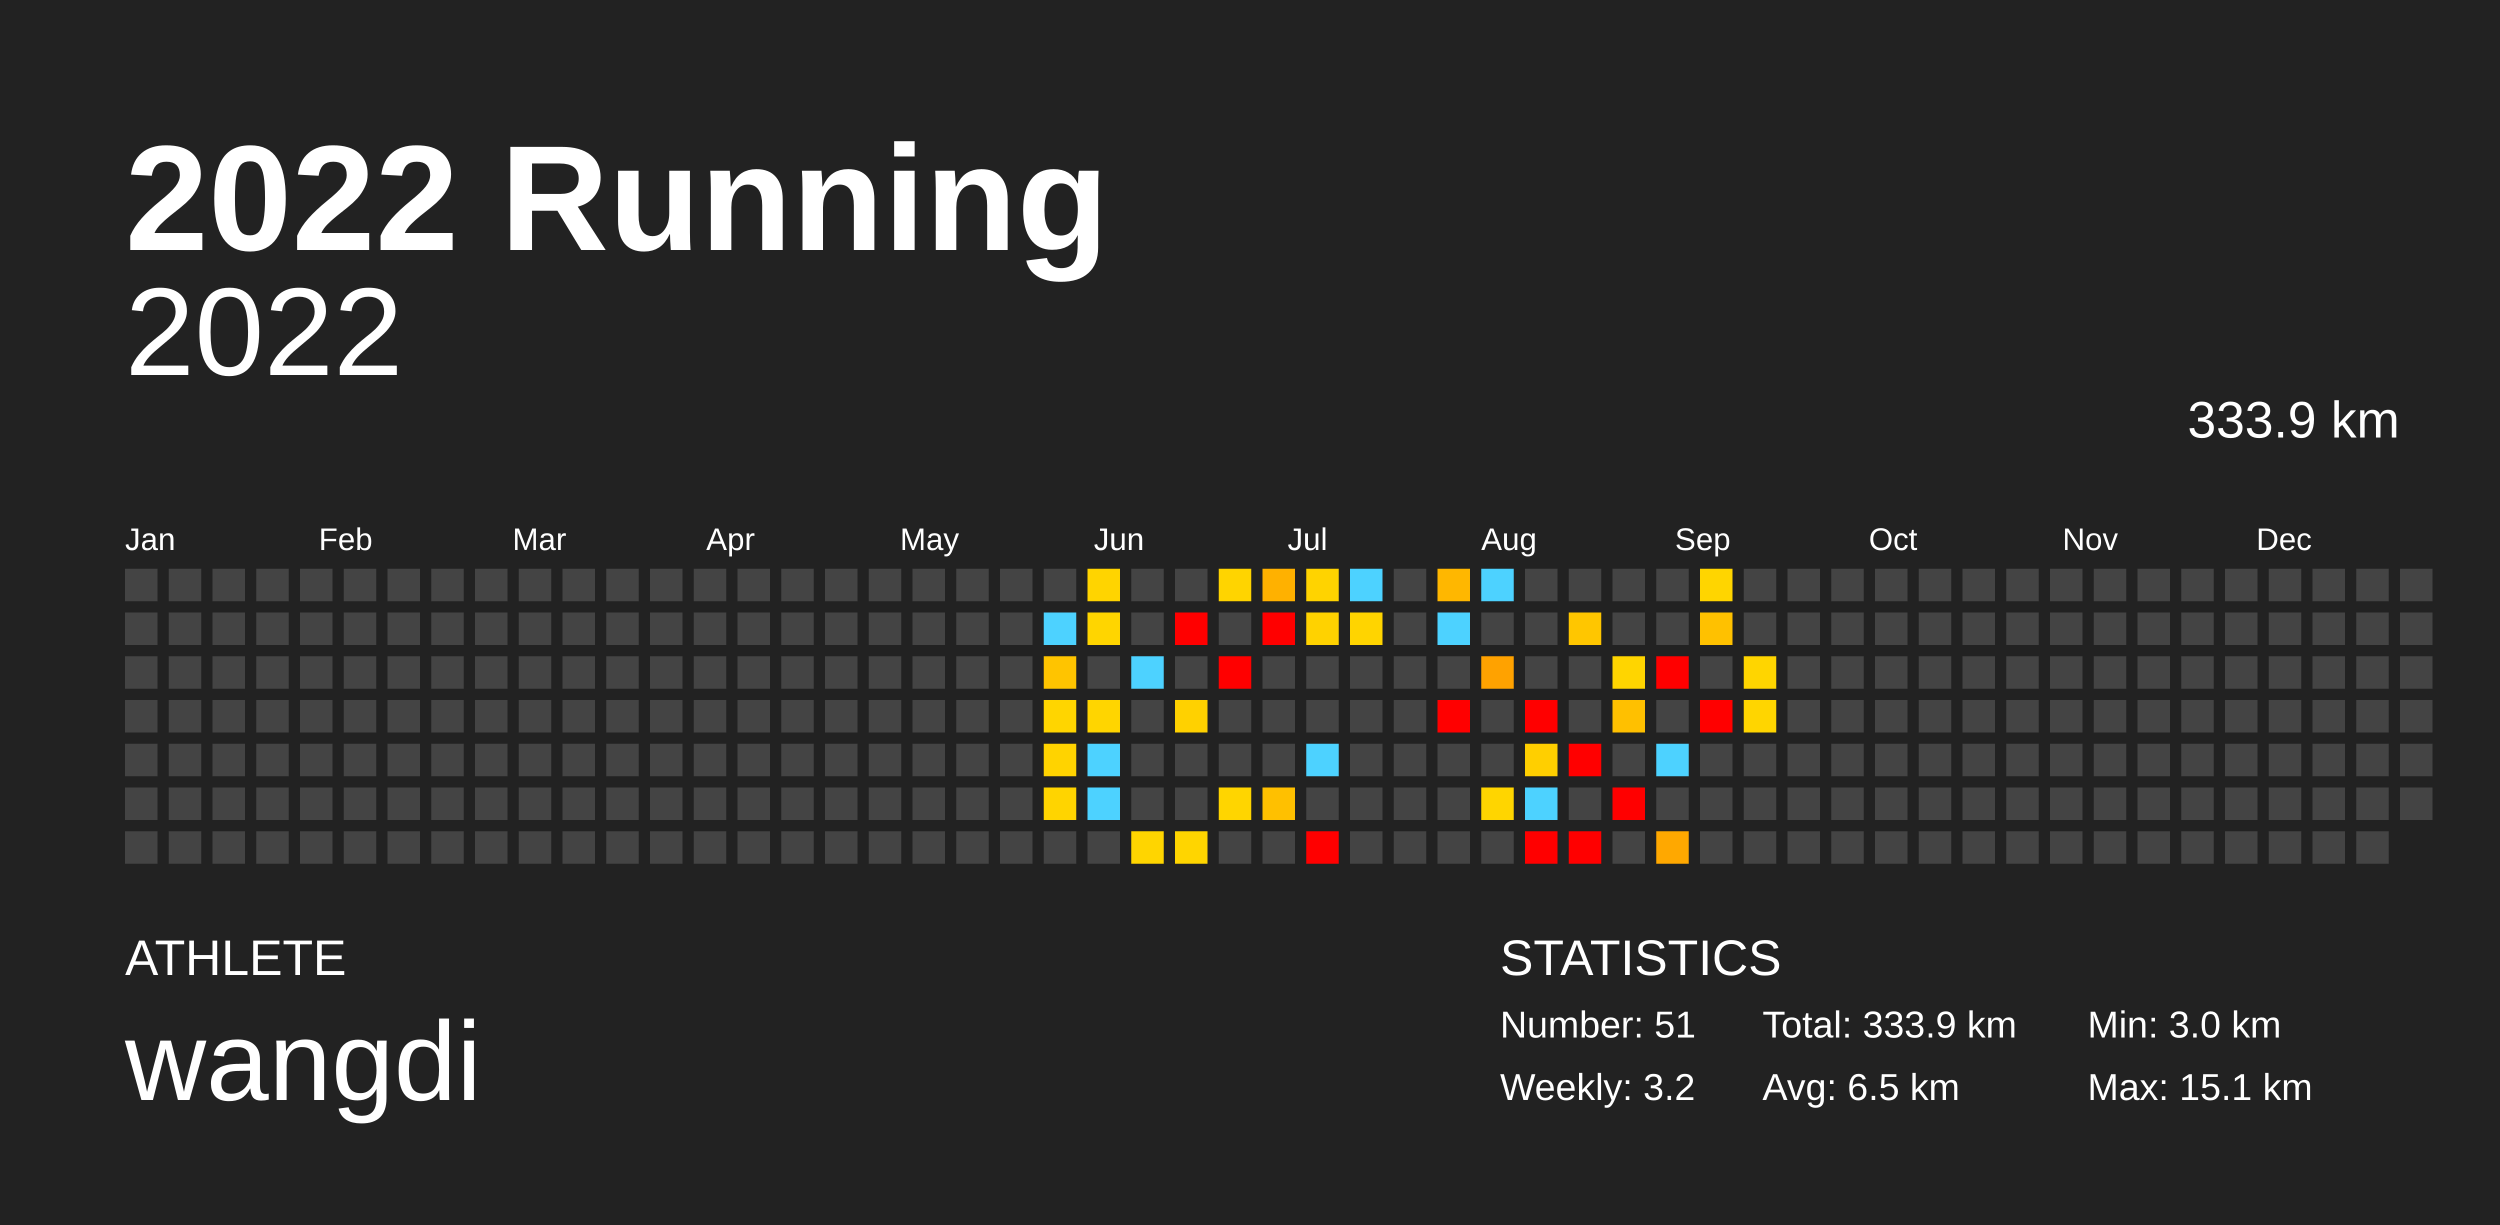
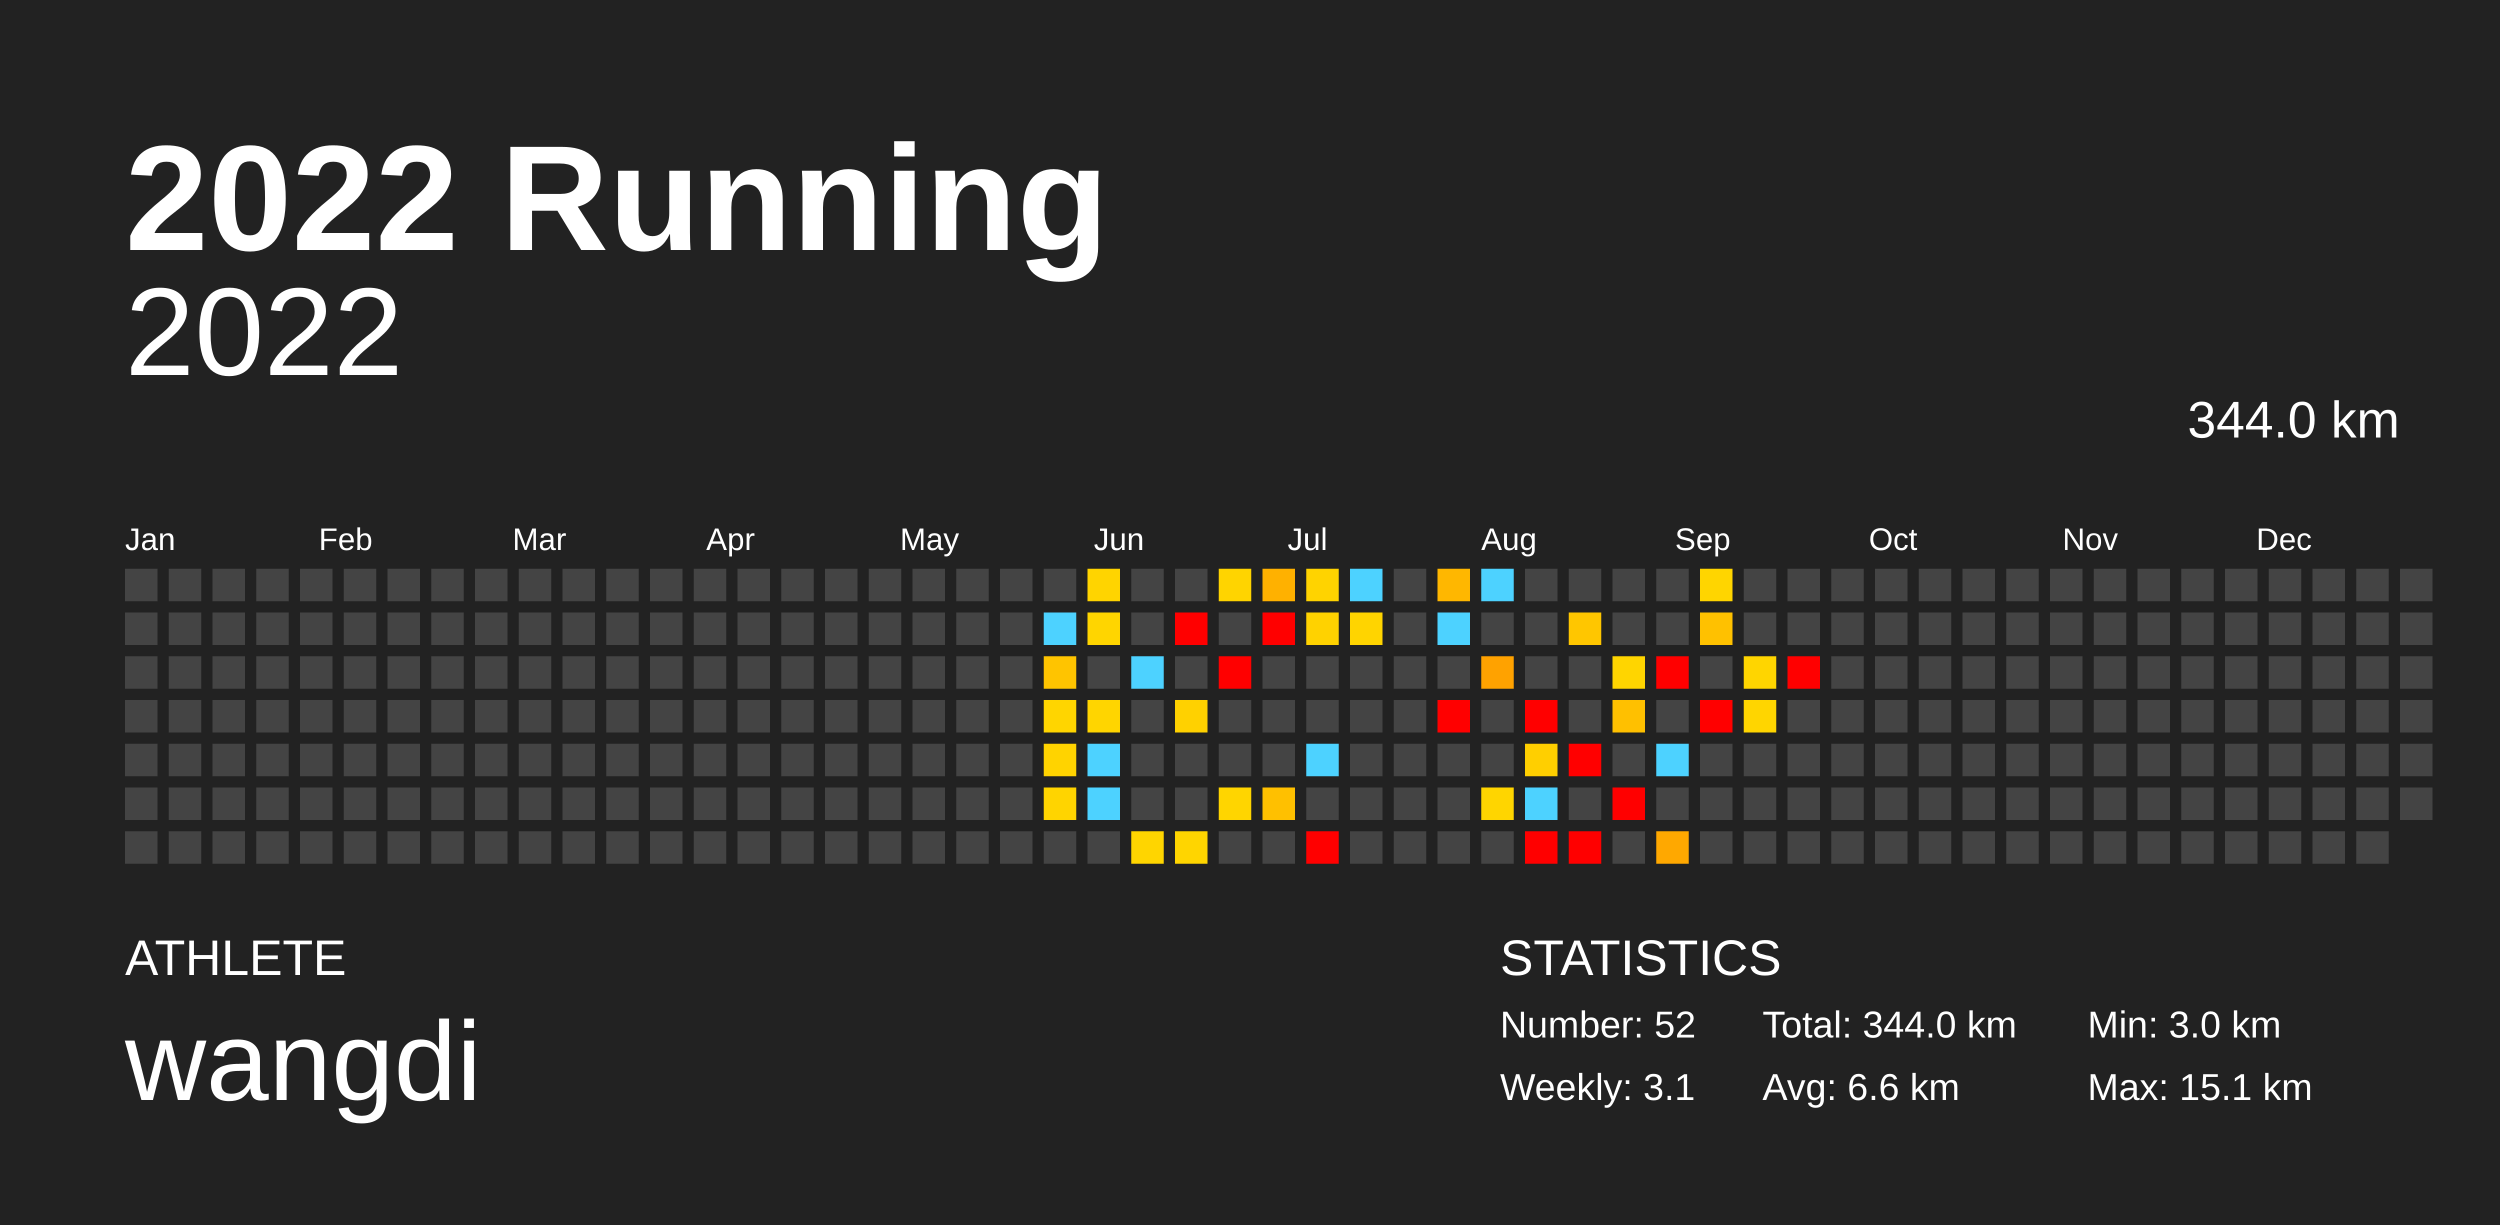
<svg xmlns="http://www.w3.org/2000/svg" baseProfile="full" height="98mm" version="1.1" viewBox="0,0,200,98" width="200mm">
  <defs />
  <rect fill="#222222" height="98" width="200" x="0" y="0" />
  <text fill="#FFFFFF" style="font-size:12px; font-family:Arial; font-weight:bold;" x="10" y="20">2022 Running</text>
  <text fill="#FFFFFF" style="font-size:4px; font-family:Arial" x="10" y="78">ATHLETE</text>
  <text fill="#FFFFFF" style="font-size:9px; font-family:Arial" x="10" y="88">wangdi</text>
  <text fill="#FFFFFF" style="font-size:4px; font-family:Arial" x="120" y="78">STATISTICS</text>
-   <text fill="#FFFFFF" style="font-size:3px; font-family:Arial" x="120" y="83">Number: 51</text>
-   <text fill="#FFFFFF" style="font-size:3px; font-family:Arial" x="120" y="88">Weekly: 3.2</text>
-   <text fill="#FFFFFF" style="font-size:3px; font-family:Arial" x="141" y="83">Total: 333.9 km</text>
-   <text fill="#FFFFFF" style="font-size:3px; font-family:Arial" x="141" y="88">Avg: 6.5 km</text>
+   <text fill="#FFFFFF" style="font-size:3px; font-family:Arial" x="120" y="83">Number: 52</text>
+   <text fill="#FFFFFF" style="font-size:3px; font-family:Arial" x="120" y="88">Weekly: 3.1</text>
+   <text fill="#FFFFFF" style="font-size:3px; font-family:Arial" x="141" y="83">Total: 344.0 km</text>
+   <text fill="#FFFFFF" style="font-size:3px; font-family:Arial" x="141" y="88">Avg: 6.6 km</text>
  <text fill="#FFFFFF" style="font-size:3px; font-family:Arial" x="167" y="83">Min: 3.0 km</text>
  <text fill="#FFFFFF" style="font-size:3px; font-family:Arial" x="167" y="88">Max: 15.1 km</text>
  <text alignment-baseline="hanging" fill="#FFFFFF" style="font-size:10.0px; font-family:Arial;" x="10" y="30">2022</text>
-   <text alignment-baseline="hanging" fill="#FFFFFF" style="font-size:4.125px; font-family:Arial;" x="175" y="35">333.9 km</text>
+   <text alignment-baseline="hanging" fill="#FFFFFF" style="font-size:4.125px; font-family:Arial;" x="175" y="35">344.0 km</text>
  <text fill="#FFFFFF" style="font-size:2.5px; font-family:Arial" x="10.0" y="44">Jan</text>
  <text fill="#FFFFFF" style="font-size:2.5px; font-family:Arial" x="25.5" y="44">Feb</text>
  <text fill="#FFFFFF" style="font-size:2.5px; font-family:Arial" x="41.0" y="44">Mar</text>
  <text fill="#FFFFFF" style="font-size:2.5px; font-family:Arial" x="56.5" y="44">Apr</text>
  <text fill="#FFFFFF" style="font-size:2.5px; font-family:Arial" x="72.0" y="44">May</text>
  <text fill="#FFFFFF" style="font-size:2.5px; font-family:Arial" x="87.5" y="44">Jun</text>
  <text fill="#FFFFFF" style="font-size:2.5px; font-family:Arial" x="103.0" y="44">Jul</text>
  <text fill="#FFFFFF" style="font-size:2.5px; font-family:Arial" x="118.5" y="44">Aug</text>
  <text fill="#FFFFFF" style="font-size:2.5px; font-family:Arial" x="134.0" y="44">Sep</text>
  <text fill="#FFFFFF" style="font-size:2.5px; font-family:Arial" x="149.5" y="44">Oct</text>
  <text fill="#FFFFFF" style="font-size:2.5px; font-family:Arial" x="165.0" y="44">Nov</text>
  <text fill="#FFFFFF" style="font-size:2.5px; font-family:Arial" x="180.5" y="44">Dec</text>
  <rect fill="#444444" height="2.6" width="2.6" x="10.0" y="45.5" />
  <rect fill="#444444" height="2.6" width="2.6" x="10.0" y="49.0" />
  <rect fill="#444444" height="2.6" width="2.6" x="10.0" y="52.5" />
  <rect fill="#444444" height="2.6" width="2.6" x="10.0" y="56.0" />
  <rect fill="#444444" height="2.6" width="2.6" x="10.0" y="59.5" />
  <rect fill="#444444" height="2.6" width="2.6" x="10.0" y="63.0" />
  <rect fill="#444444" height="2.6" width="2.6" x="10.0" y="66.5" />
  <rect fill="#444444" height="2.6" width="2.6" x="13.5" y="45.5" />
  <rect fill="#444444" height="2.6" width="2.6" x="13.5" y="49.0" />
  <rect fill="#444444" height="2.6" width="2.6" x="13.5" y="52.5" />
  <rect fill="#444444" height="2.6" width="2.6" x="13.5" y="56.0" />
  <rect fill="#444444" height="2.6" width="2.6" x="13.5" y="59.5" />
  <rect fill="#444444" height="2.6" width="2.6" x="13.5" y="63.0" />
  <rect fill="#444444" height="2.6" width="2.6" x="13.5" y="66.5" />
  <rect fill="#444444" height="2.6" width="2.6" x="17.0" y="45.5" />
  <rect fill="#444444" height="2.6" width="2.6" x="17.0" y="49.0" />
  <rect fill="#444444" height="2.6" width="2.6" x="17.0" y="52.5" />
  <rect fill="#444444" height="2.6" width="2.6" x="17.0" y="56.0" />
  <rect fill="#444444" height="2.6" width="2.6" x="17.0" y="59.5" />
  <rect fill="#444444" height="2.6" width="2.6" x="17.0" y="63.0" />
  <rect fill="#444444" height="2.6" width="2.6" x="17.0" y="66.5" />
  <rect fill="#444444" height="2.6" width="2.6" x="20.5" y="45.5" />
  <rect fill="#444444" height="2.6" width="2.6" x="20.5" y="49.0" />
  <rect fill="#444444" height="2.6" width="2.6" x="20.5" y="52.5" />
  <rect fill="#444444" height="2.6" width="2.6" x="20.5" y="56.0" />
  <rect fill="#444444" height="2.6" width="2.6" x="20.5" y="59.5" />
  <rect fill="#444444" height="2.6" width="2.6" x="20.5" y="63.0" />
  <rect fill="#444444" height="2.6" width="2.6" x="20.5" y="66.5" />
  <rect fill="#444444" height="2.6" width="2.6" x="24.0" y="45.5" />
  <rect fill="#444444" height="2.6" width="2.6" x="24.0" y="49.0" />
  <rect fill="#444444" height="2.6" width="2.6" x="24.0" y="52.5" />
  <rect fill="#444444" height="2.6" width="2.6" x="24.0" y="56.0" />
  <rect fill="#444444" height="2.6" width="2.6" x="24.0" y="59.5" />
  <rect fill="#444444" height="2.6" width="2.6" x="24.0" y="63.0" />
  <rect fill="#444444" height="2.6" width="2.6" x="24.0" y="66.5" />
  <rect fill="#444444" height="2.6" width="2.6" x="27.5" y="45.5" />
  <rect fill="#444444" height="2.6" width="2.6" x="27.5" y="49.0" />
  <rect fill="#444444" height="2.6" width="2.6" x="27.5" y="52.5" />
  <rect fill="#444444" height="2.6" width="2.6" x="27.5" y="56.0" />
  <rect fill="#444444" height="2.6" width="2.6" x="27.5" y="59.5" />
  <rect fill="#444444" height="2.6" width="2.6" x="27.5" y="63.0" />
  <rect fill="#444444" height="2.6" width="2.6" x="27.5" y="66.5" />
  <rect fill="#444444" height="2.6" width="2.6" x="31.0" y="45.5" />
  <rect fill="#444444" height="2.6" width="2.6" x="31.0" y="49.0" />
  <rect fill="#444444" height="2.6" width="2.6" x="31.0" y="52.5" />
  <rect fill="#444444" height="2.6" width="2.6" x="31.0" y="56.0" />
  <rect fill="#444444" height="2.6" width="2.6" x="31.0" y="59.5" />
  <rect fill="#444444" height="2.6" width="2.6" x="31.0" y="63.0" />
  <rect fill="#444444" height="2.6" width="2.6" x="31.0" y="66.5" />
  <rect fill="#444444" height="2.6" width="2.6" x="34.5" y="45.5" />
  <rect fill="#444444" height="2.6" width="2.6" x="34.5" y="49.0" />
  <rect fill="#444444" height="2.6" width="2.6" x="34.5" y="52.5" />
  <rect fill="#444444" height="2.6" width="2.6" x="34.5" y="56.0" />
  <rect fill="#444444" height="2.6" width="2.6" x="34.5" y="59.5" />
  <rect fill="#444444" height="2.6" width="2.6" x="34.5" y="63.0" />
  <rect fill="#444444" height="2.6" width="2.6" x="34.5" y="66.5" />
  <rect fill="#444444" height="2.6" width="2.6" x="38.0" y="45.5" />
  <rect fill="#444444" height="2.6" width="2.6" x="38.0" y="49.0" />
  <rect fill="#444444" height="2.6" width="2.6" x="38.0" y="52.5" />
  <rect fill="#444444" height="2.6" width="2.6" x="38.0" y="56.0" />
  <rect fill="#444444" height="2.6" width="2.6" x="38.0" y="59.5" />
  <rect fill="#444444" height="2.6" width="2.6" x="38.0" y="63.0" />
  <rect fill="#444444" height="2.6" width="2.6" x="38.0" y="66.5" />
  <rect fill="#444444" height="2.6" width="2.6" x="41.5" y="45.5" />
  <rect fill="#444444" height="2.6" width="2.6" x="41.5" y="49.0" />
  <rect fill="#444444" height="2.6" width="2.6" x="41.5" y="52.5" />
  <rect fill="#444444" height="2.6" width="2.6" x="41.5" y="56.0" />
  <rect fill="#444444" height="2.6" width="2.6" x="41.5" y="59.5" />
  <rect fill="#444444" height="2.6" width="2.6" x="41.5" y="63.0" />
  <rect fill="#444444" height="2.6" width="2.6" x="41.5" y="66.5" />
  <rect fill="#444444" height="2.6" width="2.6" x="45.0" y="45.5" />
  <rect fill="#444444" height="2.6" width="2.6" x="45.0" y="49.0" />
  <rect fill="#444444" height="2.6" width="2.6" x="45.0" y="52.5" />
  <rect fill="#444444" height="2.6" width="2.6" x="45.0" y="56.0" />
  <rect fill="#444444" height="2.6" width="2.6" x="45.0" y="59.5" />
  <rect fill="#444444" height="2.6" width="2.6" x="45.0" y="63.0" />
  <rect fill="#444444" height="2.6" width="2.6" x="45.0" y="66.5" />
  <rect fill="#444444" height="2.6" width="2.6" x="48.5" y="45.5" />
  <rect fill="#444444" height="2.6" width="2.6" x="48.5" y="49.0" />
  <rect fill="#444444" height="2.6" width="2.6" x="48.5" y="52.5" />
  <rect fill="#444444" height="2.6" width="2.6" x="48.5" y="56.0" />
  <rect fill="#444444" height="2.6" width="2.6" x="48.5" y="59.5" />
  <rect fill="#444444" height="2.6" width="2.6" x="48.5" y="63.0" />
  <rect fill="#444444" height="2.6" width="2.6" x="48.5" y="66.5" />
  <rect fill="#444444" height="2.6" width="2.6" x="52.0" y="45.5" />
  <rect fill="#444444" height="2.6" width="2.6" x="52.0" y="49.0" />
  <rect fill="#444444" height="2.6" width="2.6" x="52.0" y="52.5" />
  <rect fill="#444444" height="2.6" width="2.6" x="52.0" y="56.0" />
  <rect fill="#444444" height="2.6" width="2.6" x="52.0" y="59.5" />
  <rect fill="#444444" height="2.6" width="2.6" x="52.0" y="63.0" />
  <rect fill="#444444" height="2.6" width="2.6" x="52.0" y="66.5" />
  <rect fill="#444444" height="2.6" width="2.6" x="55.5" y="45.5" />
  <rect fill="#444444" height="2.6" width="2.6" x="55.5" y="49.0" />
  <rect fill="#444444" height="2.6" width="2.6" x="55.5" y="52.5" />
  <rect fill="#444444" height="2.6" width="2.6" x="55.5" y="56.0" />
  <rect fill="#444444" height="2.6" width="2.6" x="55.5" y="59.5" />
  <rect fill="#444444" height="2.6" width="2.6" x="55.5" y="63.0" />
  <rect fill="#444444" height="2.6" width="2.6" x="55.5" y="66.5" />
  <rect fill="#444444" height="2.6" width="2.6" x="59.0" y="45.5" />
  <rect fill="#444444" height="2.6" width="2.6" x="59.0" y="49.0" />
  <rect fill="#444444" height="2.6" width="2.6" x="59.0" y="52.5" />
  <rect fill="#444444" height="2.6" width="2.6" x="59.0" y="56.0" />
  <rect fill="#444444" height="2.6" width="2.6" x="59.0" y="59.5" />
  <rect fill="#444444" height="2.6" width="2.6" x="59.0" y="63.0" />
  <rect fill="#444444" height="2.6" width="2.6" x="59.0" y="66.5" />
  <rect fill="#444444" height="2.6" width="2.6" x="62.5" y="45.5" />
  <rect fill="#444444" height="2.6" width="2.6" x="62.5" y="49.0" />
  <rect fill="#444444" height="2.6" width="2.6" x="62.5" y="52.5" />
  <rect fill="#444444" height="2.6" width="2.6" x="62.5" y="56.0" />
  <rect fill="#444444" height="2.6" width="2.6" x="62.5" y="59.5" />
  <rect fill="#444444" height="2.6" width="2.6" x="62.5" y="63.0" />
  <rect fill="#444444" height="2.6" width="2.6" x="62.5" y="66.5" />
  <rect fill="#444444" height="2.6" width="2.6" x="66.0" y="45.5" />
  <rect fill="#444444" height="2.6" width="2.6" x="66.0" y="49.0" />
  <rect fill="#444444" height="2.6" width="2.6" x="66.0" y="52.5" />
  <rect fill="#444444" height="2.6" width="2.6" x="66.0" y="56.0" />
  <rect fill="#444444" height="2.6" width="2.6" x="66.0" y="59.5" />
  <rect fill="#444444" height="2.6" width="2.6" x="66.0" y="63.0" />
  <rect fill="#444444" height="2.6" width="2.6" x="66.0" y="66.5" />
  <rect fill="#444444" height="2.6" width="2.6" x="69.5" y="45.5" />
  <rect fill="#444444" height="2.6" width="2.6" x="69.5" y="49.0" />
  <rect fill="#444444" height="2.6" width="2.6" x="69.5" y="52.5" />
  <rect fill="#444444" height="2.6" width="2.6" x="69.5" y="56.0" />
  <rect fill="#444444" height="2.6" width="2.6" x="69.5" y="59.5" />
  <rect fill="#444444" height="2.6" width="2.6" x="69.5" y="63.0" />
  <rect fill="#444444" height="2.6" width="2.6" x="69.5" y="66.5" />
  <rect fill="#444444" height="2.6" width="2.6" x="73.0" y="45.5" />
  <rect fill="#444444" height="2.6" width="2.6" x="73.0" y="49.0" />
  <rect fill="#444444" height="2.6" width="2.6" x="73.0" y="52.5" />
  <rect fill="#444444" height="2.6" width="2.6" x="73.0" y="56.0" />
  <rect fill="#444444" height="2.6" width="2.6" x="73.0" y="59.5" />
  <rect fill="#444444" height="2.6" width="2.6" x="73.0" y="63.0" />
  <rect fill="#444444" height="2.6" width="2.6" x="73.0" y="66.5" />
  <rect fill="#444444" height="2.6" width="2.6" x="76.5" y="45.5" />
  <rect fill="#444444" height="2.6" width="2.6" x="76.5" y="49.0" />
  <rect fill="#444444" height="2.6" width="2.6" x="76.5" y="52.5" />
  <rect fill="#444444" height="2.6" width="2.6" x="76.5" y="56.0" />
  <rect fill="#444444" height="2.6" width="2.6" x="76.5" y="59.5" />
  <rect fill="#444444" height="2.6" width="2.6" x="76.5" y="63.0" />
  <rect fill="#444444" height="2.6" width="2.6" x="76.5" y="66.5" />
  <rect fill="#444444" height="2.6" width="2.6" x="80.0" y="45.5" />
  <rect fill="#444444" height="2.6" width="2.6" x="80.0" y="49.0" />
  <rect fill="#444444" height="2.6" width="2.6" x="80.0" y="52.5" />
  <rect fill="#444444" height="2.6" width="2.6" x="80.0" y="56.0" />
  <rect fill="#444444" height="2.6" width="2.6" x="80.0" y="59.5" />
  <rect fill="#444444" height="2.6" width="2.6" x="80.0" y="63.0" />
  <rect fill="#444444" height="2.6" width="2.6" x="80.0" y="66.5" />
  <rect fill="#444444" height="2.6" width="2.6" x="83.5" y="45.5" />
  <rect fill="#4dd2ff" height="2.6" width="2.6" x="83.5" y="49.0" />
  <rect fill="#ffc400" height="2.6" width="2.6" x="83.5" y="52.5" />
  <rect fill="#ffd500" height="2.6" width="2.6" x="83.5" y="56.0" />
  <rect fill="#ffd300" height="2.6" width="2.6" x="83.5" y="59.5" />
  <rect fill="#ffd400" height="2.6" width="2.6" x="83.5" y="63.0" />
  <rect fill="#444444" height="2.6" width="2.6" x="83.5" y="66.5" />
  <rect fill="#ffd400" height="2.6" width="2.6" x="87.0" y="45.5" />
  <rect fill="#ffd500" height="2.6" width="2.6" x="87.0" y="49.0" />
  <rect fill="#444444" height="2.6" width="2.6" x="87.0" y="52.5" />
  <rect fill="#ffd500" height="2.6" width="2.6" x="87.0" y="56.0" />
  <rect fill="#4dd2ff" height="2.6" width="2.6" x="87.0" y="59.5" />
  <rect fill="#4dd2ff" height="2.6" width="2.6" x="87.0" y="63.0" />
  <rect fill="#444444" height="2.6" width="2.6" x="87.0" y="66.5" />
  <rect fill="#444444" height="2.6" width="2.6" x="90.5" y="45.5" />
  <rect fill="#444444" height="2.6" width="2.6" x="90.5" y="49.0" />
  <rect fill="#4dd2ff" height="2.6" width="2.6" x="90.5" y="52.5" />
  <rect fill="#444444" height="2.6" width="2.6" x="90.5" y="56.0" />
  <rect fill="#444444" height="2.6" width="2.6" x="90.5" y="59.5" />
  <rect fill="#444444" height="2.6" width="2.6" x="90.5" y="63.0" />
  <rect fill="#ffd500" height="2.6" width="2.6" x="90.5" y="66.5" />
  <rect fill="#444444" height="2.6" width="2.6" x="94.0" y="45.5" />
  <rect fill="red" height="2.6" width="2.6" x="94.0" y="49.0" />
  <rect fill="#444444" height="2.6" width="2.6" x="94.0" y="52.5" />
  <rect fill="#ffd100" height="2.6" width="2.6" x="94.0" y="56.0" />
  <rect fill="#444444" height="2.6" width="2.6" x="94.0" y="59.5" />
  <rect fill="#444444" height="2.6" width="2.6" x="94.0" y="63.0" />
  <rect fill="#ffd500" height="2.6" width="2.6" x="94.0" y="66.5" />
  <rect fill="#ffd400" height="2.6" width="2.6" x="97.5" y="45.5" />
  <rect fill="#444444" height="2.6" width="2.6" x="97.5" y="49.0" />
  <rect fill="red" height="2.6" width="2.6" x="97.5" y="52.5" />
  <rect fill="#444444" height="2.6" width="2.6" x="97.5" y="56.0" />
  <rect fill="#444444" height="2.6" width="2.6" x="97.5" y="59.5" />
  <rect fill="#ffd500" height="2.6" width="2.6" x="97.5" y="63.0" />
  <rect fill="#444444" height="2.6" width="2.6" x="97.5" y="66.5" />
  <rect fill="#ffb100" height="2.6" width="2.6" x="101.0" y="45.5" />
  <rect fill="red" height="2.6" width="2.6" x="101.0" y="49.0" />
  <rect fill="#444444" height="2.6" width="2.6" x="101.0" y="52.5" />
  <rect fill="#444444" height="2.6" width="2.6" x="101.0" y="56.0" />
  <rect fill="#444444" height="2.6" width="2.6" x="101.0" y="59.5" />
  <rect fill="#ffc000" height="2.6" width="2.6" x="101.0" y="63.0" />
  <rect fill="#444444" height="2.6" width="2.6" x="101.0" y="66.5" />
  <rect fill="#ffd300" height="2.6" width="2.6" x="104.5" y="45.5" />
  <rect fill="#ffd200" height="2.6" width="2.6" x="104.5" y="49.0" />
  <rect fill="#444444" height="2.6" width="2.6" x="104.5" y="52.5" />
  <rect fill="#444444" height="2.6" width="2.6" x="104.5" y="56.0" />
  <rect fill="#4dd2ff" height="2.6" width="2.6" x="104.5" y="59.5" />
  <rect fill="#444444" height="2.6" width="2.6" x="104.5" y="63.0" />
  <rect fill="red" height="2.6" width="2.6" x="104.5" y="66.5" />
  <rect fill="#4dd2ff" height="2.6" width="2.6" x="108.0" y="45.5" />
  <rect fill="#ffd400" height="2.6" width="2.6" x="108.0" y="49.0" />
  <rect fill="#444444" height="2.6" width="2.6" x="108.0" y="52.5" />
  <rect fill="#444444" height="2.6" width="2.6" x="108.0" y="56.0" />
  <rect fill="#444444" height="2.6" width="2.6" x="108.0" y="59.5" />
  <rect fill="#444444" height="2.6" width="2.6" x="108.0" y="63.0" />
  <rect fill="#444444" height="2.6" width="2.6" x="108.0" y="66.5" />
  <rect fill="#444444" height="2.6" width="2.6" x="111.5" y="45.5" />
  <rect fill="#444444" height="2.6" width="2.6" x="111.5" y="49.0" />
  <rect fill="#444444" height="2.6" width="2.6" x="111.5" y="52.5" />
  <rect fill="#444444" height="2.6" width="2.6" x="111.5" y="56.0" />
  <rect fill="#444444" height="2.6" width="2.6" x="111.5" y="59.5" />
  <rect fill="#444444" height="2.6" width="2.6" x="111.5" y="63.0" />
  <rect fill="#444444" height="2.6" width="2.6" x="111.5" y="66.5" />
  <rect fill="#ffb700" height="2.6" width="2.6" x="115.0" y="45.5" />
  <rect fill="#4dd2ff" height="2.6" width="2.6" x="115.0" y="49.0" />
  <rect fill="#444444" height="2.6" width="2.6" x="115.0" y="52.5" />
  <rect fill="red" height="2.6" width="2.6" x="115.0" y="56.0" />
  <rect fill="#444444" height="2.6" width="2.6" x="115.0" y="59.5" />
  <rect fill="#444444" height="2.6" width="2.6" x="115.0" y="63.0" />
  <rect fill="#444444" height="2.6" width="2.6" x="115.0" y="66.5" />
  <rect fill="#4dd2ff" height="2.6" width="2.6" x="118.5" y="45.5" />
  <rect fill="#444444" height="2.6" width="2.6" x="118.5" y="49.0" />
  <rect fill="#ffa200" height="2.6" width="2.6" x="118.5" y="52.5" />
  <rect fill="#444444" height="2.6" width="2.6" x="118.5" y="56.0" />
  <rect fill="#444444" height="2.6" width="2.6" x="118.5" y="59.5" />
  <rect fill="#ffd500" height="2.6" width="2.6" x="118.5" y="63.0" />
  <rect fill="#444444" height="2.6" width="2.6" x="118.5" y="66.5" />
  <rect fill="#444444" height="2.6" width="2.6" x="122.0" y="45.5" />
  <rect fill="#444444" height="2.6" width="2.6" x="122.0" y="49.0" />
  <rect fill="#444444" height="2.6" width="2.6" x="122.0" y="52.5" />
  <rect fill="red" height="2.6" width="2.6" x="122.0" y="56.0" />
  <rect fill="#ffcf00" height="2.6" width="2.6" x="122.0" y="59.5" />
  <rect fill="#4dd2ff" height="2.6" width="2.6" x="122.0" y="63.0" />
  <rect fill="red" height="2.6" width="2.6" x="122.0" y="66.5" />
  <rect fill="#444444" height="2.6" width="2.6" x="125.5" y="45.5" />
  <rect fill="#ffc600" height="2.6" width="2.6" x="125.5" y="49.0" />
  <rect fill="#444444" height="2.6" width="2.6" x="125.5" y="52.5" />
  <rect fill="#444444" height="2.6" width="2.6" x="125.5" y="56.0" />
  <rect fill="red" height="2.6" width="2.6" x="125.5" y="59.5" />
  <rect fill="#444444" height="2.6" width="2.6" x="125.5" y="63.0" />
  <rect fill="red" height="2.6" width="2.6" x="125.5" y="66.5" />
  <rect fill="#444444" height="2.6" width="2.6" x="129.0" y="45.5" />
  <rect fill="#444444" height="2.6" width="2.6" x="129.0" y="49.0" />
  <rect fill="#ffd500" height="2.6" width="2.6" x="129.0" y="52.5" />
  <rect fill="#ffc000" height="2.6" width="2.6" x="129.0" y="56.0" />
  <rect fill="#444444" height="2.6" width="2.6" x="129.0" y="59.5" />
  <rect fill="red" height="2.6" width="2.6" x="129.0" y="63.0" />
  <rect fill="#444444" height="2.6" width="2.6" x="129.0" y="66.5" />
  <rect fill="#444444" height="2.6" width="2.6" x="132.5" y="45.5" />
  <rect fill="#444444" height="2.6" width="2.6" x="132.5" y="49.0" />
  <rect fill="red" height="2.6" width="2.6" x="132.5" y="52.5" />
  <rect fill="#444444" height="2.6" width="2.6" x="132.5" y="56.0" />
  <rect fill="#4dd2ff" height="2.6" width="2.6" x="132.5" y="59.5" />
  <rect fill="#444444" height="2.6" width="2.6" x="132.5" y="63.0" />
  <rect fill="#ffa800" height="2.6" width="2.6" x="132.5" y="66.5" />
  <rect fill="#ffd500" height="2.6" width="2.6" x="136.0" y="45.5" />
  <rect fill="#ffc100" height="2.6" width="2.6" x="136.0" y="49.0" />
  <rect fill="#444444" height="2.6" width="2.6" x="136.0" y="52.5" />
  <rect fill="red" height="2.6" width="2.6" x="136.0" y="56.0" />
  <rect fill="#444444" height="2.6" width="2.6" x="136.0" y="59.5" />
  <rect fill="#444444" height="2.6" width="2.6" x="136.0" y="63.0" />
  <rect fill="#444444" height="2.6" width="2.6" x="136.0" y="66.5" />
  <rect fill="#444444" height="2.6" width="2.6" x="139.5" y="45.5" />
  <rect fill="#444444" height="2.6" width="2.6" x="139.5" y="49.0" />
  <rect fill="#ffd500" height="2.6" width="2.6" x="139.5" y="52.5" />
  <rect fill="#ffd500" height="2.6" width="2.6" x="139.5" y="56.0" />
  <rect fill="#444444" height="2.6" width="2.6" x="139.5" y="59.5" />
  <rect fill="#444444" height="2.6" width="2.6" x="139.5" y="63.0" />
  <rect fill="#444444" height="2.6" width="2.6" x="139.5" y="66.5" />
  <rect fill="#444444" height="2.6" width="2.6" x="143.0" y="45.5" />
  <rect fill="#444444" height="2.6" width="2.6" x="143.0" y="49.0" />
-   <rect fill="#444444" height="2.6" width="2.6" x="143.0" y="52.5" />
+   <rect fill="red" height="2.6" width="2.6" x="143.0" y="52.5" />
  <rect fill="#444444" height="2.6" width="2.6" x="143.0" y="56.0" />
  <rect fill="#444444" height="2.6" width="2.6" x="143.0" y="59.5" />
  <rect fill="#444444" height="2.6" width="2.6" x="143.0" y="63.0" />
  <rect fill="#444444" height="2.6" width="2.6" x="143.0" y="66.5" />
  <rect fill="#444444" height="2.6" width="2.6" x="146.5" y="45.5" />
  <rect fill="#444444" height="2.6" width="2.6" x="146.5" y="49.0" />
  <rect fill="#444444" height="2.6" width="2.6" x="146.5" y="52.5" />
  <rect fill="#444444" height="2.6" width="2.6" x="146.5" y="56.0" />
  <rect fill="#444444" height="2.6" width="2.6" x="146.5" y="59.5" />
  <rect fill="#444444" height="2.6" width="2.6" x="146.5" y="63.0" />
  <rect fill="#444444" height="2.6" width="2.6" x="146.5" y="66.5" />
  <rect fill="#444444" height="2.6" width="2.6" x="150.0" y="45.5" />
  <rect fill="#444444" height="2.6" width="2.6" x="150.0" y="49.0" />
  <rect fill="#444444" height="2.6" width="2.6" x="150.0" y="52.5" />
  <rect fill="#444444" height="2.6" width="2.6" x="150.0" y="56.0" />
  <rect fill="#444444" height="2.6" width="2.6" x="150.0" y="59.5" />
  <rect fill="#444444" height="2.6" width="2.6" x="150.0" y="63.0" />
  <rect fill="#444444" height="2.6" width="2.6" x="150.0" y="66.5" />
  <rect fill="#444444" height="2.6" width="2.6" x="153.5" y="45.5" />
  <rect fill="#444444" height="2.6" width="2.6" x="153.5" y="49.0" />
  <rect fill="#444444" height="2.6" width="2.6" x="153.5" y="52.5" />
  <rect fill="#444444" height="2.6" width="2.6" x="153.5" y="56.0" />
  <rect fill="#444444" height="2.6" width="2.6" x="153.5" y="59.5" />
  <rect fill="#444444" height="2.6" width="2.6" x="153.5" y="63.0" />
  <rect fill="#444444" height="2.6" width="2.6" x="153.5" y="66.5" />
  <rect fill="#444444" height="2.6" width="2.6" x="157.0" y="45.5" />
  <rect fill="#444444" height="2.6" width="2.6" x="157.0" y="49.0" />
  <rect fill="#444444" height="2.6" width="2.6" x="157.0" y="52.5" />
  <rect fill="#444444" height="2.6" width="2.6" x="157.0" y="56.0" />
  <rect fill="#444444" height="2.6" width="2.6" x="157.0" y="59.5" />
  <rect fill="#444444" height="2.6" width="2.6" x="157.0" y="63.0" />
  <rect fill="#444444" height="2.6" width="2.6" x="157.0" y="66.5" />
  <rect fill="#444444" height="2.6" width="2.6" x="160.5" y="45.5" />
  <rect fill="#444444" height="2.6" width="2.6" x="160.5" y="49.0" />
  <rect fill="#444444" height="2.6" width="2.6" x="160.5" y="52.5" />
  <rect fill="#444444" height="2.6" width="2.6" x="160.5" y="56.0" />
  <rect fill="#444444" height="2.6" width="2.6" x="160.5" y="59.5" />
  <rect fill="#444444" height="2.6" width="2.6" x="160.5" y="63.0" />
  <rect fill="#444444" height="2.6" width="2.6" x="160.5" y="66.5" />
  <rect fill="#444444" height="2.6" width="2.6" x="164.0" y="45.5" />
  <rect fill="#444444" height="2.6" width="2.6" x="164.0" y="49.0" />
  <rect fill="#444444" height="2.6" width="2.6" x="164.0" y="52.5" />
  <rect fill="#444444" height="2.6" width="2.6" x="164.0" y="56.0" />
  <rect fill="#444444" height="2.6" width="2.6" x="164.0" y="59.5" />
  <rect fill="#444444" height="2.6" width="2.6" x="164.0" y="63.0" />
  <rect fill="#444444" height="2.6" width="2.6" x="164.0" y="66.5" />
  <rect fill="#444444" height="2.6" width="2.6" x="167.5" y="45.5" />
  <rect fill="#444444" height="2.6" width="2.6" x="167.5" y="49.0" />
  <rect fill="#444444" height="2.6" width="2.6" x="167.5" y="52.5" />
  <rect fill="#444444" height="2.6" width="2.6" x="167.5" y="56.0" />
  <rect fill="#444444" height="2.6" width="2.6" x="167.5" y="59.5" />
  <rect fill="#444444" height="2.6" width="2.6" x="167.5" y="63.0" />
  <rect fill="#444444" height="2.6" width="2.6" x="167.5" y="66.5" />
  <rect fill="#444444" height="2.6" width="2.6" x="171.0" y="45.5" />
  <rect fill="#444444" height="2.6" width="2.6" x="171.0" y="49.0" />
  <rect fill="#444444" height="2.6" width="2.6" x="171.0" y="52.5" />
  <rect fill="#444444" height="2.6" width="2.6" x="171.0" y="56.0" />
  <rect fill="#444444" height="2.6" width="2.6" x="171.0" y="59.5" />
  <rect fill="#444444" height="2.6" width="2.6" x="171.0" y="63.0" />
  <rect fill="#444444" height="2.6" width="2.6" x="171.0" y="66.5" />
  <rect fill="#444444" height="2.6" width="2.6" x="174.5" y="45.5" />
  <rect fill="#444444" height="2.6" width="2.6" x="174.5" y="49.0" />
  <rect fill="#444444" height="2.6" width="2.6" x="174.5" y="52.5" />
  <rect fill="#444444" height="2.6" width="2.6" x="174.5" y="56.0" />
  <rect fill="#444444" height="2.6" width="2.6" x="174.5" y="59.5" />
  <rect fill="#444444" height="2.6" width="2.6" x="174.5" y="63.0" />
  <rect fill="#444444" height="2.6" width="2.6" x="174.5" y="66.5" />
  <rect fill="#444444" height="2.6" width="2.6" x="178.0" y="45.5" />
  <rect fill="#444444" height="2.6" width="2.6" x="178.0" y="49.0" />
  <rect fill="#444444" height="2.6" width="2.6" x="178.0" y="52.5" />
  <rect fill="#444444" height="2.6" width="2.6" x="178.0" y="56.0" />
  <rect fill="#444444" height="2.6" width="2.6" x="178.0" y="59.5" />
  <rect fill="#444444" height="2.6" width="2.6" x="178.0" y="63.0" />
  <rect fill="#444444" height="2.6" width="2.6" x="178.0" y="66.5" />
  <rect fill="#444444" height="2.6" width="2.6" x="181.5" y="45.5" />
  <rect fill="#444444" height="2.6" width="2.6" x="181.5" y="49.0" />
  <rect fill="#444444" height="2.6" width="2.6" x="181.5" y="52.5" />
  <rect fill="#444444" height="2.6" width="2.6" x="181.5" y="56.0" />
  <rect fill="#444444" height="2.6" width="2.6" x="181.5" y="59.5" />
  <rect fill="#444444" height="2.6" width="2.6" x="181.5" y="63.0" />
  <rect fill="#444444" height="2.6" width="2.6" x="181.5" y="66.5" />
  <rect fill="#444444" height="2.6" width="2.6" x="185.0" y="45.5" />
  <rect fill="#444444" height="2.6" width="2.6" x="185.0" y="49.0" />
  <rect fill="#444444" height="2.6" width="2.6" x="185.0" y="52.5" />
  <rect fill="#444444" height="2.6" width="2.6" x="185.0" y="56.0" />
  <rect fill="#444444" height="2.6" width="2.6" x="185.0" y="59.5" />
  <rect fill="#444444" height="2.6" width="2.6" x="185.0" y="63.0" />
  <rect fill="#444444" height="2.6" width="2.6" x="185.0" y="66.5" />
  <rect fill="#444444" height="2.6" width="2.6" x="188.5" y="45.5" />
  <rect fill="#444444" height="2.6" width="2.6" x="188.5" y="49.0" />
  <rect fill="#444444" height="2.6" width="2.6" x="188.5" y="52.5" />
  <rect fill="#444444" height="2.6" width="2.6" x="188.5" y="56.0" />
  <rect fill="#444444" height="2.6" width="2.6" x="188.5" y="59.5" />
  <rect fill="#444444" height="2.6" width="2.6" x="188.5" y="63.0" />
  <rect fill="#444444" height="2.6" width="2.6" x="188.5" y="66.5" />
  <rect fill="#444444" height="2.6" width="2.6" x="192.0" y="45.5" />
  <rect fill="#444444" height="2.6" width="2.6" x="192.0" y="49.0" />
  <rect fill="#444444" height="2.6" width="2.6" x="192.0" y="52.5" />
  <rect fill="#444444" height="2.6" width="2.6" x="192.0" y="56.0" />
  <rect fill="#444444" height="2.6" width="2.6" x="192.0" y="59.5" />
  <rect fill="#444444" height="2.6" width="2.6" x="192.0" y="63.0" />
</svg>
